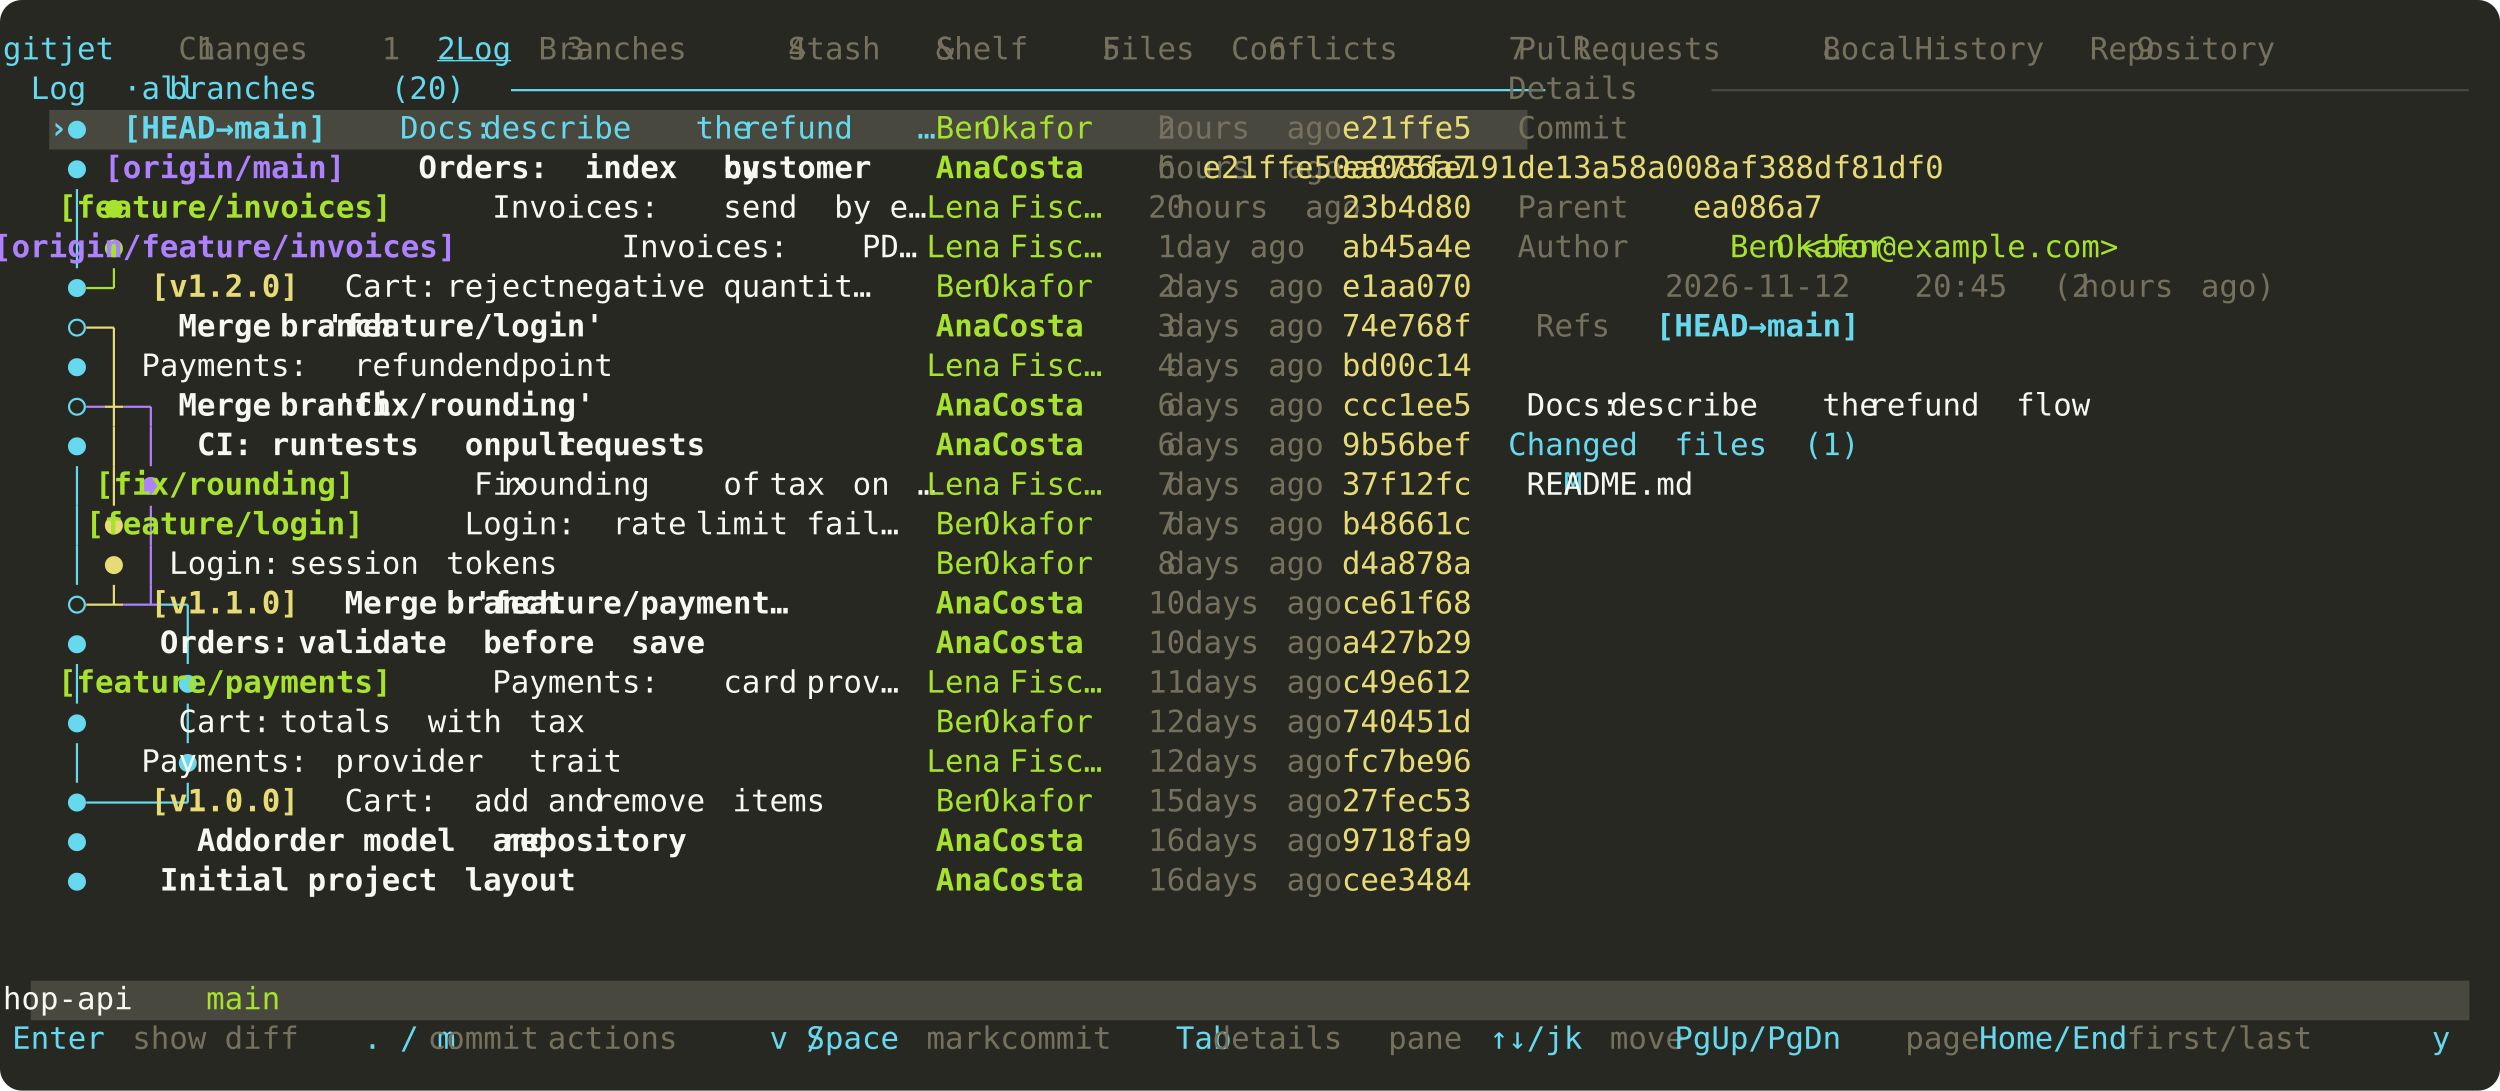
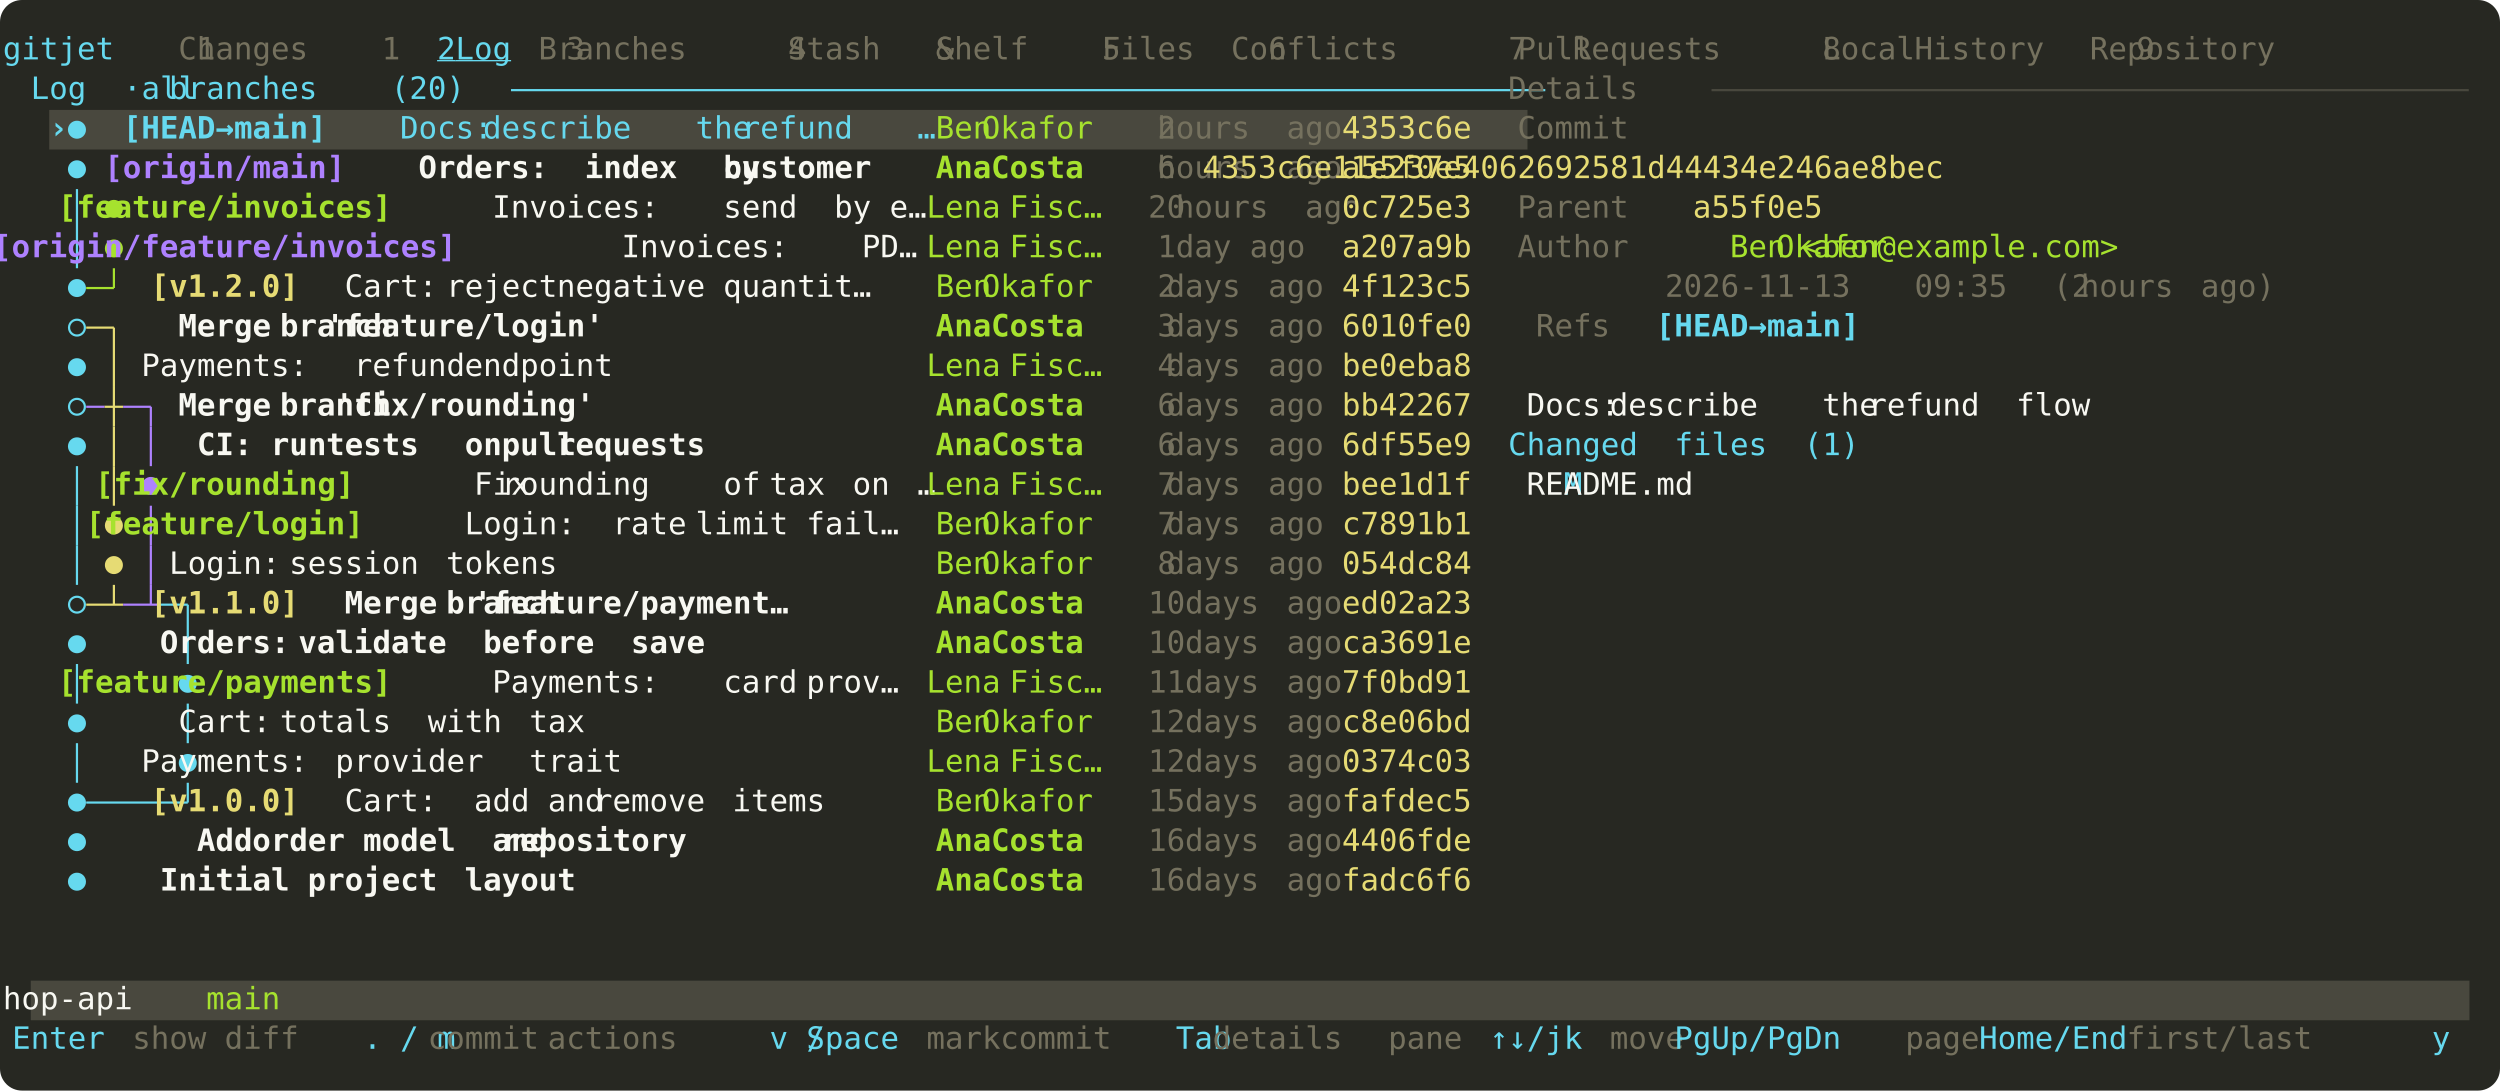
<svg xmlns="http://www.w3.org/2000/svg" viewBox="0 0 1137 496" width="1137" height="496" font-family="'JetBrains Mono','Cascadia Mono','DejaVu Sans Mono',Menlo,Consolas,'Liberation Mono',monospace" font-size="14">
  <rect width="100%" height="100%" rx="10" fill="#272822" />
  <rect x="22.4" y="50.0" width="672.3" height="18" fill="#49483e" />
  <circle cx="35.0" cy="59.0" r="3.6" fill="#66d9ef" stroke="#66d9ef" />
  <circle cx="35.0" cy="77.0" r="3.6" fill="#66d9ef" stroke="#66d9ef" />
  <circle cx="51.8" cy="95.0" r="3.6" fill="#a6e22e" stroke="#a6e22e" />
  <circle cx="51.8" cy="113.0" r="3.6" fill="#a6e22e" stroke="#a6e22e" />
  <circle cx="35.0" cy="131.0" r="3.6" fill="#66d9ef" stroke="#66d9ef" />
  <circle cx="35.0" cy="149.0" r="3.6" fill="none" stroke="#66d9ef" />
  <circle cx="35.0" cy="167.0" r="3.6" fill="#66d9ef" stroke="#66d9ef" />
  <circle cx="35.0" cy="185.0" r="3.6" fill="none" stroke="#66d9ef" />
  <circle cx="35.0" cy="203.0" r="3.6" fill="#66d9ef" stroke="#66d9ef" />
  <circle cx="68.6" cy="221.0" r="3.6" fill="#ae81ff" stroke="#ae81ff" />
  <circle cx="51.8" cy="239.0" r="3.6" fill="#e6db74" stroke="#e6db74" />
  <circle cx="51.8" cy="257.0" r="3.6" fill="#e6db74" stroke="#e6db74" />
  <circle cx="35.0" cy="275.0" r="3.6" fill="none" stroke="#66d9ef" />
  <circle cx="35.0" cy="293.0" r="3.6" fill="#66d9ef" stroke="#66d9ef" />
  <circle cx="85.4" cy="311.0" r="3.6" fill="#66d9ef" stroke="#66d9ef" />
  <circle cx="35.0" cy="329.0" r="3.6" fill="#66d9ef" stroke="#66d9ef" />
  <circle cx="85.4" cy="347.0" r="3.6" fill="#66d9ef" stroke="#66d9ef" />
  <circle cx="35.0" cy="365.0" r="3.6" fill="#66d9ef" stroke="#66d9ef" />
  <circle cx="35.0" cy="383.0" r="3.6" fill="#66d9ef" stroke="#66d9ef" />
  <circle cx="35.0" cy="401.0" r="3.6" fill="#66d9ef" stroke="#66d9ef" />
  <rect x="14.0" y="446.0" width="1109.1" height="18" fill="#49483e" />
  <path d="M232.4 41.0H240.8M240.8 41.0H249.2M249.2 41.0H257.6M257.6 41.0H266.0M266.0 41.0H274.4M274.4 41.0H282.8M282.8 41.0H291.2M291.2 41.0H299.6M299.6 41.0H308.0M308.0 41.0H316.4M316.4 41.0H324.8M324.8 41.0H333.2M333.2 41.0H341.6M341.6 41.0H350.0M350.0 41.0H358.4M358.4 41.0H366.8M366.8 41.0H375.2M375.2 41.0H383.6M383.6 41.0H392.0M392.0 41.0H400.4M400.4 41.0H408.8M408.8 41.0H417.2M417.2 41.0H425.6M425.6 41.0H434.0M434.0 41.0H442.4M442.4 41.0H450.8M450.8 41.0H459.2M459.2 41.0H467.6M467.6 41.0H476.0M476.0 41.0H484.4M484.4 41.0H492.8M492.8 41.0H501.2M501.2 41.0H509.6M509.6 41.0H518.0M518.0 41.0H526.4M526.4 41.0H534.8M534.8 41.0H543.2M543.2 41.0H551.6M551.6 41.0H560.0M560.0 41.0H568.4M568.4 41.0H576.8M576.8 41.0H585.2M585.2 41.0H593.6M593.6 41.0H602.0M602.0 41.0H610.4M610.4 41.0H618.8M618.8 41.0H627.2M627.2 41.0H635.6M635.6 41.0H644.0M644.0 41.0H652.4M652.4 41.0H660.8M660.8 41.0H669.2M669.2 41.0H677.6M677.6 41.0H686.0M686.0 41.0H694.4M694.4 41.0H702.8" stroke="#66d9ef" fill="none" />
  <path d="M778.4 41.0H786.8M786.8 41.0H795.2M795.2 41.0H803.6M803.6 41.0H812.0M812.0 41.0H820.4M820.4 41.0H828.8M828.8 41.0H837.2M837.2 41.0H845.6M845.6 41.0H854.0M854.0 41.0H862.4M862.4 41.0H870.8M870.8 41.0H879.2M879.2 41.0H887.6M887.6 41.0H896.0M896.0 41.0H904.4M904.4 41.0H912.8M912.8 41.0H921.2M921.2 41.0H929.6M929.6 41.0H938.0M938.0 41.0H946.4M946.4 41.0H954.8M954.8 41.0H963.2M963.2 41.0H971.6M971.6 41.0H980.0M980.0 41.0H988.4M988.4 41.0H996.8M996.8 41.0H1005.2M1005.2 41.0H1013.6M1013.6 41.0H1022.0M1022.0 41.0H1030.4M1030.4 41.0H1038.8M1038.8 41.0H1047.2M1047.2 41.0H1055.6M1055.6 41.0H1064.0M1064.0 41.0H1072.4M1072.4 41.0H1080.8M1080.8 41.0H1089.2M1089.2 41.0H1097.6M1097.6 41.0H1106.0M1106.0 41.0H1114.4M1114.4 41.0H1122.8" stroke="#49483e" fill="none" />
  <path d="M35.0 86.0V104.0M35.0 104.0V122.0" stroke="#66d9ef" fill="none" />
  <path d="M39.2 131.0H47.6M47.6 131.0H51.8M51.8 122.0V131.0" stroke="#a6e22e" fill="none" />
  <path d="M39.2 149.0H47.6M47.6 149.0H51.8M51.8 149.0V158.0M51.8 158.0V176.0" stroke="#e6db74" fill="none" />
  <path d="M39.2 185.0H47.6" stroke="#ae81ff" fill="none" />
  <path d="M47.6 185.0H56.0M51.8 176.0V194.0" stroke="#e6db74" fill="none" />
  <path d="M56.0 185.0H64.4M64.4 185.0H68.6M68.6 185.0V194.0" stroke="#ae81ff" fill="none" />
  <path d="M51.8 194.0V212.0" stroke="#e6db74" fill="none" />
  <path d="M68.6 194.0V212.0" stroke="#ae81ff" fill="none" />
  <path d="M35.0 212.0V230.0" stroke="#66d9ef" fill="none" />
  <path d="M51.8 212.0V230.0" stroke="#e6db74" fill="none" />
  <path d="M35.0 230.0V248.0" stroke="#66d9ef" fill="none" />
  <path d="M68.6 230.0V248.0" stroke="#ae81ff" fill="none" />
  <path d="M35.0 248.0V266.0" stroke="#66d9ef" fill="none" />
  <path d="M68.6 248.0V266.0" stroke="#ae81ff" fill="none" />
  <path d="M39.2 275.0H47.6M47.6 275.0H56.0M51.8 266.0V275.0" stroke="#e6db74" fill="none" />
  <path d="M56.0 275.0H64.4M64.4 275.0H72.8M68.6 266.0V275.0" stroke="#ae81ff" fill="none" />
  <path d="M72.8 275.0H81.2M81.2 275.0H85.4M85.4 275.0V284.0M85.4 284.0V302.0M35.0 302.0V320.0M85.4 320.0V338.0M35.0 338.0V356.0M39.2 365.0H47.6M47.6 365.0H56.0M56.0 365.0H64.4M64.4 365.0H72.8M72.8 365.0H81.2M81.2 365.0H85.4M85.4 356.0V365.0" stroke="#66d9ef" fill="none" />
  <g text-anchor="middle">
    <text x="26.6 35.0 43.4 51.8 60.2 68.6" y="27.0" fill="#66d9ef">gitjet</text>
    <text x="93.8" y="27.0" fill="#75715e">1</text>
    <text x="110.6 119.0 127.4 135.8 144.2 152.6 161.0" y="27.0" fill="#75715e">Changes</text>
    <text x="177.8" y="27.0" fill="#75715e">1</text>
    <text x="203.0" y="27.0" fill="#66d9ef" text-decoration="underline">2</text>
    <text x="219.8 228.2 236.6" y="27.0" fill="#66d9ef" text-decoration="underline">Log</text>
    <text x="261.8" y="27.0" fill="#75715e">3</text>
    <text x="278.6 287.0 295.4 303.8 312.2 320.6 329.0 337.4" y="27.0" fill="#75715e">Branches</text>
    <text x="362.6" y="27.0" fill="#75715e">4</text>
    <text x="379.4 387.8 396.2 404.6 413.0" y="27.0" fill="#75715e">Stash</text>
    <text x="429.8" y="27.0" fill="#75715e">&amp;</text>
    <text x="446.6 455.0 463.4 471.8 480.2" y="27.0" fill="#75715e">Shelf</text>
    <text x="505.4" y="27.0" fill="#75715e">5</text>
    <text x="522.2 530.6 539.0 547.4 555.8" y="27.0" fill="#75715e">Files</text>
    <text x="581.0" y="27.0" fill="#75715e">6</text>
    <text x="597.8 606.2 614.6 623.0 631.4 639.8 648.2 656.6 665.0" y="27.0" fill="#75715e">Conflicts</text>
    <text x="690.2" y="27.0" fill="#75715e">7</text>
    <text x="707.0 715.4 723.8 732.2" y="27.0" fill="#75715e">Pull</text>
    <text x="749.0 757.4 765.8 774.2 782.6 791.0 799.4 807.8" y="27.0" fill="#75715e">Requests</text>
    <text x="833.0" y="27.0" fill="#75715e">8</text>
    <text x="849.8 858.2 866.6 875.0 883.4" y="27.0" fill="#75715e">Local</text>
    <text x="900.2 908.6 917.0 925.4 933.8 942.2 950.6" y="27.0" fill="#75715e">History</text>
    <text x="975.8" y="27.0" fill="#75715e">9</text>
    <text x="992.6 1001.0 1009.4 1017.8 1026.2 1034.6 1043.0 1051.4 1059.8 1068.2" y="27.0" fill="#75715e">Repository</text>
    <text x="26.6 35.0 43.4" y="45.0" fill="#66d9ef">Log</text>
    <text x="60.2" y="45.0" fill="#66d9ef">·</text>
    <text x="77.0 85.4 93.8" y="45.0" fill="#66d9ef">all</text>
    <text x="110.6 119.0 127.4 135.8 144.2 152.6 161.0 169.4" y="45.0" fill="#66d9ef">branches</text>
    <text x="194.6 203.0 211.4 219.8" y="45.0" fill="#66d9ef">(20)</text>
    <text x="715.4 723.8 732.2 740.6 749.0 757.4 765.8" y="45.0" fill="#75715e">Details</text>
    <text x="26.6" y="63.0" fill="#66d9ef" font-weight="bold">›</text>
    <text x="102.2 110.6 119.0 127.4 135.8 144.2 152.6 161.0 169.4 177.8 186.2" y="63.0" fill="#66d9ef" font-weight="bold">[HEAD→main]</text>
    <text x="203.0 211.4 219.8 228.2 236.6" y="63.0" fill="#66d9ef">Docs:</text>
    <text x="253.4 261.8 270.2 278.6 287.0 295.4 303.8 312.2" y="63.0" fill="#66d9ef">describe</text>
    <text x="329.0 337.4 345.8" y="63.0" fill="#66d9ef">the</text>
    <text x="362.6 371.0 379.4 387.8 396.2 404.6" y="63.0" fill="#66d9ef">refund</text>
    <text x="421.4" y="63.0" fill="#66d9ef">…</text>
    <text x="438.2 446.6 455.0" y="63.0" fill="#a6e22e">Ben</text>
    <text x="471.8 480.2 488.6 497.0 505.4 513.8" y="63.0" fill="#a6e22e">Okafor</text>
    <text x="530.6" y="63.0" fill="#75715e">2</text>
    <text x="547.4 555.8 564.2 572.6 581.0" y="63.0" fill="#75715e">hours</text>
    <text x="597.8 606.2 614.6" y="63.0" fill="#75715e">ago</text>
-     <text x="639.8 648.2 656.6 665.0 673.4 681.8 690.2" y="63.0" fill="#e6db74">e21ffe5</text>
+     <text x="639.8 648.2 656.6 665.0 673.4 681.8 690.2" y="63.0" fill="#e6db74">4353c6e</text>
    <text x="715.4 723.8 732.2 740.6 749.0 757.4" y="63.0" fill="#75715e">Commit</text>
    <text x="102.2 110.6 119.0 127.4 135.8 144.2 152.6 161.0 169.4 177.8 186.2 194.6 203.0" y="81.0" fill="#ae81ff" font-weight="bold">[origin/main]</text>
    <text x="219.8 228.2 236.6 245.0 253.4 261.8 270.2" y="81.0" fill="#f8f8f2" font-weight="bold">Orders:</text>
    <text x="287.0 295.4 303.8 312.2 320.6" y="81.0" fill="#f8f8f2" font-weight="bold">index</text>
    <text x="337.4 345.8" y="81.0" fill="#f8f8f2" font-weight="bold">by</text>
    <text x="362.6 371.0 379.4 387.8 396.2 404.6 413.0 421.4" y="81.0" fill="#f8f8f2" font-weight="bold">customer</text>
    <text x="438.2 446.6 455.0" y="81.0" fill="#a6e22e" font-weight="bold">Ana</text>
    <text x="471.8 480.2 488.6 497.0 505.4" y="81.0" fill="#a6e22e" font-weight="bold">Costa</text>
    <text x="530.6" y="81.0" fill="#75715e">6</text>
    <text x="547.4 555.8 564.2 572.6 581.0" y="81.0" fill="#75715e">hours</text>
    <text x="597.8 606.2 614.6" y="81.0" fill="#75715e">ago</text>
-     <text x="639.8 648.2 656.6 665.0 673.4 681.8 690.2" y="81.0" fill="#e6db74">ea086a7</text>
-     <text x="715.4 723.8 732.2 740.6 749.0 757.4 765.8 774.2 782.6 791.0 799.4 807.8 816.2 824.6 833.0 841.4 849.8 858.2 866.6 875.0 883.4 891.8 900.2 908.6 917.0 925.4 933.8 942.2 950.6 959.0 967.4 975.8 984.2 992.6 1001.0 1009.4 1017.8 1026.2 1034.6 1043.0" y="81.0" fill="#e6db74">e21ffe50a875fe191de13a58a008af388df81df0</text>
+     <text x="639.8 648.2 656.6 665.0 673.4 681.8 690.2" y="81.0" fill="#e6db74">a55f0e5</text>
+     <text x="715.4 723.8 732.2 740.6 749.0 757.4 765.8 774.2 782.6 791.0 799.4 807.8 816.2 824.6 833.0 841.4 849.8 858.2 866.6 875.0 883.4 891.8 900.2 908.6 917.0 925.4 933.8 942.2 950.6 959.0 967.4 975.8 984.2 992.6 1001.0 1009.4 1017.8 1026.2 1034.6 1043.0" y="81.0" fill="#e6db74">4353c6e11e237e4062692581d44434e246ae8bec</text>
    <text x="102.2 110.6 119.0 127.4 135.8 144.2 152.6 161.0 169.4 177.8 186.2 194.6 203.0 211.4 219.8 228.2 236.6 245.0" y="99.0" fill="#a6e22e" font-weight="bold">[feature/invoices]</text>
    <text x="261.8 270.2 278.6 287.0 295.4 303.8 312.2 320.6 329.0" y="99.0" fill="#f8f8f2">Invoices:</text>
    <text x="345.8 354.2 362.6 371.0" y="99.0" fill="#f8f8f2">send</text>
    <text x="387.8 396.2" y="99.0" fill="#f8f8f2">by</text>
    <text x="413.0 421.4" y="99.0" fill="#f8f8f2">e…</text>
    <text x="438.2 446.6 455.0 463.4" y="99.0" fill="#a6e22e">Lena</text>
    <text x="480.2 488.6 497.0 505.4 513.8" y="99.0" fill="#a6e22e">Fisc…</text>
    <text x="530.6 539.0" y="99.0" fill="#75715e">20</text>
    <text x="555.8 564.2 572.6 581.0 589.4" y="99.0" fill="#75715e">hours</text>
    <text x="606.2 614.6 623.0" y="99.0" fill="#75715e">ago</text>
-     <text x="639.8 648.2 656.6 665.0 673.4 681.8 690.2" y="99.0" fill="#e6db74">23b4d80</text>
+     <text x="639.8 648.2 656.6 665.0 673.4 681.8 690.2" y="99.0" fill="#e6db74">0c725e3</text>
    <text x="715.4 723.8 732.2 740.6 749.0 757.4" y="99.0" fill="#75715e">Parent</text>
-     <text x="799.4 807.8 816.2 824.6 833.0 841.4 849.8" y="99.0" fill="#e6db74">ea086a7</text>
+     <text x="799.4 807.8 816.2 824.6 833.0 841.4 849.8" y="99.0" fill="#e6db74">a55f0e5</text>
    <text x="102.2 110.6 119.0 127.4 135.8 144.2 152.6 161.0 169.4 177.8 186.2 194.6 203.0 211.4 219.8 228.2 236.6 245.0 253.4 261.8 270.2 278.6 287.0 295.4 303.8" y="117.0" fill="#ae81ff" font-weight="bold">[origin/feature/invoices]</text>
    <text x="320.6 329.0 337.4 345.8 354.2 362.6 371.0 379.4 387.8" y="117.0" fill="#f8f8f2">Invoices:</text>
    <text x="404.6 413.0 421.4" y="117.0" fill="#f8f8f2">PD…</text>
    <text x="438.2 446.6 455.0 463.4" y="117.0" fill="#a6e22e">Lena</text>
    <text x="480.2 488.6 497.0 505.4 513.8" y="117.0" fill="#a6e22e">Fisc…</text>
    <text x="530.6" y="117.0" fill="#75715e">1</text>
    <text x="547.4 555.8 564.2" y="117.0" fill="#75715e">day</text>
    <text x="581.0 589.4 597.8" y="117.0" fill="#75715e">ago</text>
-     <text x="639.8 648.2 656.6 665.0 673.4 681.8 690.2" y="117.0" fill="#e6db74">ab45a4e</text>
+     <text x="639.8 648.2 656.6 665.0 673.4 681.8 690.2" y="117.0" fill="#e6db74">a207a9b</text>
    <text x="715.4 723.8 732.2 740.6 749.0 757.4" y="117.0" fill="#75715e">Author</text>
    <text x="799.4 807.8 816.2" y="117.0" fill="#a6e22e">Ben</text>
    <text x="833.0 841.4 849.8 858.2 866.6 875.0" y="117.0" fill="#a6e22e">Okafor</text>
    <text x="891.8 900.2 908.6 917.0 925.4 933.8 942.2 950.6 959.0 967.4 975.8 984.2 992.6 1001.0 1009.4 1017.8 1026.2" y="117.0" fill="#a6e22e">&lt;ben@example.com&gt;</text>
    <text x="102.2 110.6 119.0 127.4 135.8 144.2 152.6 161.0" y="135.0" fill="#e6db74" font-weight="bold">[v1.2.0]</text>
    <text x="177.8 186.2 194.6 203.0 211.4" y="135.0" fill="#f8f8f2">Cart:</text>
    <text x="228.2 236.6 245.0 253.4 261.8 270.2" y="135.0" fill="#f8f8f2">reject</text>
    <text x="287.0 295.4 303.8 312.2 320.6 329.0 337.4 345.8" y="135.0" fill="#f8f8f2">negative</text>
    <text x="362.6 371.0 379.4 387.8 396.2 404.6 413.0 421.4" y="135.0" fill="#f8f8f2">quantit…</text>
    <text x="438.2 446.6 455.0" y="135.0" fill="#a6e22e">Ben</text>
    <text x="471.8 480.2 488.6 497.0 505.4 513.8" y="135.0" fill="#a6e22e">Okafor</text>
    <text x="530.6" y="135.0" fill="#75715e">2</text>
    <text x="547.4 555.8 564.2 572.6" y="135.0" fill="#75715e">days</text>
    <text x="589.4 597.8 606.2" y="135.0" fill="#75715e">ago</text>
-     <text x="639.8 648.2 656.6 665.0 673.4 681.8 690.2" y="135.0" fill="#e6db74">e1aa070</text>
-     <text x="799.4 807.8 816.2 824.6 833.0 841.4 849.8 858.2 866.6 875.0" y="135.0" fill="#75715e">2026-11-12</text>
-     <text x="891.8 900.2 908.6 917.0 925.4" y="135.0" fill="#75715e">20:45</text>
+     <text x="639.8 648.2 656.6 665.0 673.4 681.8 690.2" y="135.0" fill="#e6db74">4f123c5</text>
+     <text x="799.4 807.8 816.2 824.6 833.0 841.4 849.8 858.2 866.6 875.0" y="135.0" fill="#75715e">2026-11-13</text>
+     <text x="891.8 900.2 908.6 917.0 925.4" y="135.0" fill="#75715e">09:35</text>
    <text x="942.2 950.6" y="135.0" fill="#75715e">(2</text>
    <text x="967.4 975.8 984.2 992.6 1001.0" y="135.0" fill="#75715e">hours</text>
    <text x="1017.8 1026.2 1034.6 1043.0" y="135.0" fill="#75715e">ago)</text>
    <text x="102.2 110.6 119.0 127.4 135.8" y="153.0" fill="#f8f8f2" font-weight="bold">Merge</text>
    <text x="152.6 161.0 169.4 177.8 186.2 194.6" y="153.0" fill="#f8f8f2" font-weight="bold">branch</text>
    <text x="211.4 219.8 228.2 236.6 245.0 253.4 261.8 270.2 278.6 287.0 295.4 303.8 312.2 320.6 329.0" y="153.0" fill="#f8f8f2" font-weight="bold">'feature/login'</text>
    <text x="438.2 446.6 455.0" y="153.0" fill="#a6e22e" font-weight="bold">Ana</text>
    <text x="471.8 480.2 488.6 497.0 505.4" y="153.0" fill="#a6e22e" font-weight="bold">Costa</text>
    <text x="530.6" y="153.0" fill="#75715e">3</text>
    <text x="547.4 555.8 564.2 572.6" y="153.0" fill="#75715e">days</text>
    <text x="589.4 597.8 606.2" y="153.0" fill="#75715e">ago</text>
-     <text x="639.8 648.2 656.6 665.0 673.4 681.8 690.2" y="153.0" fill="#e6db74">74e768f</text>
+     <text x="639.8 648.2 656.6 665.0 673.4 681.8 690.2" y="153.0" fill="#e6db74">6010fe0</text>
    <text x="715.4 723.8 732.2 740.6" y="153.0" fill="#75715e">Refs</text>
    <text x="799.4 807.8 816.2 824.6 833.0 841.4 849.8 858.2 866.6 875.0 883.4" y="153.0" fill="#66d9ef" font-weight="bold">[HEAD→main]</text>
    <text x="102.2 110.6 119.0 127.4 135.8 144.2 152.6 161.0 169.4" y="171.0" fill="#f8f8f2">Payments:</text>
    <text x="186.2 194.6 203.0 211.4 219.8 228.2" y="171.0" fill="#f8f8f2">refund</text>
    <text x="245.0 253.4 261.8 270.2 278.6 287.0 295.4 303.8" y="171.0" fill="#f8f8f2">endpoint</text>
    <text x="438.2 446.6 455.0 463.4" y="171.0" fill="#a6e22e">Lena</text>
    <text x="480.2 488.6 497.0 505.4 513.8" y="171.0" fill="#a6e22e">Fisc…</text>
    <text x="530.6" y="171.0" fill="#75715e">4</text>
    <text x="547.4 555.8 564.2 572.6" y="171.0" fill="#75715e">days</text>
    <text x="589.4 597.8 606.2" y="171.0" fill="#75715e">ago</text>
-     <text x="639.8 648.2 656.6 665.0 673.4 681.8 690.2" y="171.0" fill="#e6db74">bd00c14</text>
+     <text x="639.8 648.2 656.6 665.0 673.4 681.8 690.2" y="171.0" fill="#e6db74">be0eba8</text>
    <text x="102.2 110.6 119.0 127.4 135.8" y="189.0" fill="#f8f8f2" font-weight="bold">Merge</text>
    <text x="152.6 161.0 169.4 177.8 186.2 194.6" y="189.0" fill="#f8f8f2" font-weight="bold">branch</text>
    <text x="211.4 219.8 228.2 236.6 245.0 253.4 261.8 270.2 278.6 287.0 295.4 303.8 312.2 320.6" y="189.0" fill="#f8f8f2" font-weight="bold">'fix/rounding'</text>
    <text x="438.2 446.6 455.0" y="189.0" fill="#a6e22e" font-weight="bold">Ana</text>
    <text x="471.8 480.2 488.6 497.0 505.4" y="189.0" fill="#a6e22e" font-weight="bold">Costa</text>
    <text x="530.6" y="189.0" fill="#75715e">6</text>
    <text x="547.4 555.8 564.2 572.6" y="189.0" fill="#75715e">days</text>
    <text x="589.4 597.8 606.2" y="189.0" fill="#75715e">ago</text>
-     <text x="639.8 648.2 656.6 665.0 673.4 681.8 690.2" y="189.0" fill="#e6db74">ccc1ee5</text>
+     <text x="639.8 648.2 656.6 665.0 673.4 681.8 690.2" y="189.0" fill="#e6db74">bb42267</text>
    <text x="715.4 723.8 732.2 740.6 749.0" y="189.0" fill="#f8f8f2">Docs:</text>
    <text x="765.8 774.2 782.6 791.0 799.4 807.8 816.2 824.6" y="189.0" fill="#f8f8f2">describe</text>
    <text x="841.4 849.8 858.2" y="189.0" fill="#f8f8f2">the</text>
    <text x="875.0 883.4 891.8 900.2 908.6 917.0" y="189.0" fill="#f8f8f2">refund</text>
    <text x="933.8 942.2 950.6 959.0" y="189.0" fill="#f8f8f2">flow</text>
    <text x="102.2 110.6 119.0" y="207.0" fill="#f8f8f2" font-weight="bold">CI:</text>
    <text x="135.8 144.2 152.6" y="207.0" fill="#f8f8f2" font-weight="bold">run</text>
    <text x="169.4 177.8 186.2 194.6 203.0" y="207.0" fill="#f8f8f2" font-weight="bold">tests</text>
    <text x="219.8 228.2" y="207.0" fill="#f8f8f2" font-weight="bold">on</text>
    <text x="245.0 253.4 261.8 270.2" y="207.0" fill="#f8f8f2" font-weight="bold">pull</text>
    <text x="287.0 295.4 303.8 312.2 320.6 329.0 337.4 345.8" y="207.0" fill="#f8f8f2" font-weight="bold">requests</text>
    <text x="438.2 446.6 455.0" y="207.0" fill="#a6e22e" font-weight="bold">Ana</text>
    <text x="471.8 480.2 488.6 497.0 505.4" y="207.0" fill="#a6e22e" font-weight="bold">Costa</text>
    <text x="530.6" y="207.0" fill="#75715e">6</text>
    <text x="547.4 555.8 564.2 572.6" y="207.0" fill="#75715e">days</text>
    <text x="589.4 597.8 606.2" y="207.0" fill="#75715e">ago</text>
-     <text x="639.8 648.2 656.6 665.0 673.4 681.8 690.2" y="207.0" fill="#e6db74">9b56bef</text>
+     <text x="639.8 648.2 656.6 665.0 673.4 681.8 690.2" y="207.0" fill="#e6db74">6df55e9</text>
    <text x="715.4 723.8 732.2 740.6 749.0 757.4 765.8" y="207.0" fill="#66d9ef">Changed</text>
    <text x="782.6 791.0 799.4 807.8 816.2" y="207.0" fill="#66d9ef">files</text>
    <text x="833.0 841.4 849.8" y="207.0" fill="#66d9ef">(1)</text>
    <text x="102.2 110.6 119.0 127.4 135.8 144.2 152.6 161.0 169.4 177.8 186.2 194.6 203.0 211.4" y="225.0" fill="#a6e22e" font-weight="bold">[fix/rounding]</text>
    <text x="228.2 236.6 245.0" y="225.0" fill="#f8f8f2">Fix</text>
    <text x="261.8 270.2 278.6 287.0 295.4 303.8 312.2 320.6" y="225.0" fill="#f8f8f2">rounding</text>
    <text x="337.4 345.8" y="225.0" fill="#f8f8f2">of</text>
    <text x="362.6 371.0 379.4" y="225.0" fill="#f8f8f2">tax</text>
    <text x="396.2 404.6" y="225.0" fill="#f8f8f2">on</text>
    <text x="421.4" y="225.0" fill="#f8f8f2">…</text>
    <text x="438.2 446.6 455.0 463.4" y="225.0" fill="#a6e22e">Lena</text>
    <text x="480.2 488.6 497.0 505.4 513.8" y="225.0" fill="#a6e22e">Fisc…</text>
    <text x="530.6" y="225.0" fill="#75715e">7</text>
    <text x="547.4 555.8 564.2 572.6" y="225.0" fill="#75715e">days</text>
    <text x="589.4 597.8 606.2" y="225.0" fill="#75715e">ago</text>
-     <text x="639.8 648.2 656.6 665.0 673.4 681.8 690.2" y="225.0" fill="#e6db74">37f12fc</text>
+     <text x="639.8 648.2 656.6 665.0 673.4 681.8 690.2" y="225.0" fill="#e6db74">bee1d1f</text>
    <text x="715.4" y="225.0" fill="#66d9ef">M</text>
    <text x="732.2 740.6 749.0 757.4 765.8 774.2 782.6 791.0 799.4" y="225.0" fill="#f8f8f2">README.md</text>
    <text x="102.2 110.6 119.0 127.4 135.8 144.2 152.6 161.0 169.4 177.8 186.2 194.6 203.0 211.4 219.8" y="243.0" fill="#a6e22e" font-weight="bold">[feature/login]</text>
    <text x="236.6 245.0 253.4 261.8 270.2 278.6" y="243.0" fill="#f8f8f2">Login:</text>
    <text x="295.4 303.8 312.2 320.6" y="243.0" fill="#f8f8f2">rate</text>
    <text x="337.4 345.8 354.2 362.6 371.0" y="243.0" fill="#f8f8f2">limit</text>
    <text x="387.8 396.2 404.6 413.0 421.4" y="243.0" fill="#f8f8f2">fail…</text>
    <text x="438.2 446.6 455.0" y="243.0" fill="#a6e22e">Ben</text>
    <text x="471.8 480.2 488.6 497.0 505.4 513.8" y="243.0" fill="#a6e22e">Okafor</text>
    <text x="530.6" y="243.0" fill="#75715e">7</text>
    <text x="547.4 555.8 564.2 572.6" y="243.0" fill="#75715e">days</text>
    <text x="589.4 597.8 606.2" y="243.0" fill="#75715e">ago</text>
-     <text x="639.8 648.2 656.6 665.0 673.4 681.8 690.2" y="243.0" fill="#e6db74">b48661c</text>
+     <text x="639.8 648.2 656.6 665.0 673.4 681.8 690.2" y="243.0" fill="#e6db74">c7891b1</text>
    <text x="102.2 110.6 119.0 127.4 135.8 144.2" y="261.0" fill="#f8f8f2">Login:</text>
    <text x="161.0 169.4 177.8 186.2 194.6 203.0 211.4" y="261.0" fill="#f8f8f2">session</text>
    <text x="228.2 236.6 245.0 253.4 261.8 270.2" y="261.0" fill="#f8f8f2">tokens</text>
    <text x="438.2 446.6 455.0" y="261.0" fill="#a6e22e">Ben</text>
    <text x="471.8 480.2 488.6 497.0 505.4 513.8" y="261.0" fill="#a6e22e">Okafor</text>
    <text x="530.6" y="261.0" fill="#75715e">8</text>
    <text x="547.4 555.8 564.2 572.6" y="261.0" fill="#75715e">days</text>
    <text x="589.4 597.8 606.2" y="261.0" fill="#75715e">ago</text>
-     <text x="639.8 648.2 656.6 665.0 673.4 681.8 690.2" y="261.0" fill="#e6db74">d4a878a</text>
+     <text x="639.8 648.2 656.6 665.0 673.4 681.8 690.2" y="261.0" fill="#e6db74">054dc84</text>
    <text x="102.2 110.6 119.0 127.4 135.8 144.2 152.6 161.0" y="279.0" fill="#e6db74" font-weight="bold">[v1.1.0]</text>
    <text x="177.8 186.2 194.6 203.0 211.4" y="279.0" fill="#f8f8f2" font-weight="bold">Merge</text>
    <text x="228.2 236.6 245.0 253.4 261.8 270.2" y="279.0" fill="#f8f8f2" font-weight="bold">branch</text>
    <text x="287.0 295.4 303.8 312.2 320.6 329.0 337.4 345.8 354.2 362.6 371.0 379.4 387.8 396.2 404.6 413.0 421.4" y="279.0" fill="#f8f8f2" font-weight="bold">'feature/payment…</text>
    <text x="438.2 446.6 455.0" y="279.0" fill="#a6e22e" font-weight="bold">Ana</text>
    <text x="471.8 480.2 488.6 497.0 505.4" y="279.0" fill="#a6e22e" font-weight="bold">Costa</text>
    <text x="530.6 539.0" y="279.0" fill="#75715e">10</text>
    <text x="555.8 564.2 572.6 581.0" y="279.0" fill="#75715e">days</text>
    <text x="597.8 606.2 614.6" y="279.0" fill="#75715e">ago</text>
-     <text x="639.8 648.2 656.6 665.0 673.4 681.8 690.2" y="279.0" fill="#e6db74">ce61f68</text>
+     <text x="639.8 648.2 656.6 665.0 673.4 681.8 690.2" y="279.0" fill="#e6db74">ed02a23</text>
    <text x="102.2 110.6 119.0 127.4 135.8 144.2 152.6" y="297.0" fill="#f8f8f2" font-weight="bold">Orders:</text>
    <text x="169.4 177.8 186.2 194.6 203.0 211.4 219.8 228.2" y="297.0" fill="#f8f8f2" font-weight="bold">validate</text>
    <text x="245.0 253.4 261.8 270.2 278.6 287.0" y="297.0" fill="#f8f8f2" font-weight="bold">before</text>
    <text x="303.8 312.2 320.6 329.0" y="297.0" fill="#f8f8f2" font-weight="bold">save</text>
    <text x="438.2 446.6 455.0" y="297.0" fill="#a6e22e" font-weight="bold">Ana</text>
    <text x="471.8 480.2 488.6 497.0 505.4" y="297.0" fill="#a6e22e" font-weight="bold">Costa</text>
    <text x="530.6 539.0" y="297.0" fill="#75715e">10</text>
    <text x="555.8 564.2 572.6 581.0" y="297.0" fill="#75715e">days</text>
    <text x="597.8 606.2 614.6" y="297.0" fill="#75715e">ago</text>
-     <text x="639.8 648.2 656.6 665.0 673.4 681.8 690.2" y="297.0" fill="#e6db74">a427b29</text>
+     <text x="639.8 648.2 656.6 665.0 673.4 681.8 690.2" y="297.0" fill="#e6db74">ca3691e</text>
    <text x="102.2 110.6 119.0 127.4 135.8 144.2 152.6 161.0 169.4 177.8 186.2 194.6 203.0 211.4 219.8 228.2 236.6 245.0" y="315.0" fill="#a6e22e" font-weight="bold">[feature/payments]</text>
    <text x="261.8 270.2 278.6 287.0 295.4 303.8 312.2 320.6 329.0" y="315.0" fill="#f8f8f2">Payments:</text>
    <text x="345.8 354.2 362.6 371.0" y="315.0" fill="#f8f8f2">card</text>
    <text x="387.8 396.2 404.6 413.0 421.4" y="315.0" fill="#f8f8f2">prov…</text>
    <text x="438.2 446.6 455.0 463.4" y="315.0" fill="#a6e22e">Lena</text>
    <text x="480.2 488.6 497.0 505.4 513.8" y="315.0" fill="#a6e22e">Fisc…</text>
    <text x="530.6 539.0" y="315.0" fill="#75715e">11</text>
    <text x="555.8 564.2 572.6 581.0" y="315.0" fill="#75715e">days</text>
    <text x="597.8 606.2 614.6" y="315.0" fill="#75715e">ago</text>
-     <text x="639.8 648.2 656.6 665.0 673.4 681.8 690.2" y="315.0" fill="#e6db74">c49e612</text>
+     <text x="639.8 648.2 656.6 665.0 673.4 681.8 690.2" y="315.0" fill="#e6db74">7f0bd91</text>
    <text x="102.2 110.6 119.0 127.4 135.8" y="333.0" fill="#f8f8f2">Cart:</text>
    <text x="152.6 161.0 169.4 177.8 186.2 194.6" y="333.0" fill="#f8f8f2">totals</text>
    <text x="211.4 219.8 228.2 236.6" y="333.0" fill="#f8f8f2">with</text>
    <text x="253.4 261.8 270.2" y="333.0" fill="#f8f8f2">tax</text>
    <text x="438.2 446.6 455.0" y="333.0" fill="#a6e22e">Ben</text>
    <text x="471.8 480.2 488.6 497.0 505.4 513.8" y="333.0" fill="#a6e22e">Okafor</text>
    <text x="530.6 539.0" y="333.0" fill="#75715e">12</text>
    <text x="555.8 564.2 572.6 581.0" y="333.0" fill="#75715e">days</text>
    <text x="597.8 606.2 614.6" y="333.0" fill="#75715e">ago</text>
-     <text x="639.8 648.2 656.6 665.0 673.4 681.8 690.2" y="333.0" fill="#e6db74">740451d</text>
+     <text x="639.8 648.2 656.6 665.0 673.4 681.8 690.2" y="333.0" fill="#e6db74">c8e06bd</text>
    <text x="102.2 110.6 119.0 127.4 135.8 144.2 152.6 161.0 169.4" y="351.0" fill="#f8f8f2">Payments:</text>
    <text x="186.2 194.6 203.0 211.4 219.8 228.2 236.6 245.0" y="351.0" fill="#f8f8f2">provider</text>
    <text x="261.8 270.2 278.6 287.0 295.4" y="351.0" fill="#f8f8f2">trait</text>
    <text x="438.2 446.6 455.0 463.4" y="351.0" fill="#a6e22e">Lena</text>
    <text x="480.2 488.6 497.0 505.4 513.8" y="351.0" fill="#a6e22e">Fisc…</text>
    <text x="530.6 539.0" y="351.0" fill="#75715e">12</text>
    <text x="555.8 564.2 572.6 581.0" y="351.0" fill="#75715e">days</text>
    <text x="597.8 606.2 614.6" y="351.0" fill="#75715e">ago</text>
-     <text x="639.8 648.2 656.6 665.0 673.4 681.8 690.2" y="351.0" fill="#e6db74">fc7be96</text>
+     <text x="639.8 648.2 656.6 665.0 673.4 681.8 690.2" y="351.0" fill="#e6db74">0374c03</text>
    <text x="102.2 110.6 119.0 127.4 135.8 144.2 152.6 161.0" y="369.0" fill="#e6db74" font-weight="bold">[v1.0.0]</text>
    <text x="177.8 186.2 194.6 203.0 211.4" y="369.0" fill="#f8f8f2">Cart:</text>
    <text x="228.2 236.6 245.0" y="369.0" fill="#f8f8f2">add</text>
    <text x="261.8 270.2 278.6" y="369.0" fill="#f8f8f2">and</text>
    <text x="295.4 303.8 312.2 320.6 329.0 337.4" y="369.0" fill="#f8f8f2">remove</text>
    <text x="354.2 362.6 371.0 379.4 387.8" y="369.0" fill="#f8f8f2">items</text>
    <text x="438.2 446.6 455.0" y="369.0" fill="#a6e22e">Ben</text>
    <text x="471.8 480.2 488.6 497.0 505.4 513.8" y="369.0" fill="#a6e22e">Okafor</text>
    <text x="530.6 539.0" y="369.0" fill="#75715e">15</text>
    <text x="555.8 564.2 572.6 581.0" y="369.0" fill="#75715e">days</text>
    <text x="597.8 606.2 614.6" y="369.0" fill="#75715e">ago</text>
-     <text x="639.8 648.2 656.6 665.0 673.4 681.8 690.2" y="369.0" fill="#e6db74">27fec53</text>
+     <text x="639.8 648.2 656.6 665.0 673.4 681.8 690.2" y="369.0" fill="#e6db74">fafdec5</text>
    <text x="102.2 110.6 119.0" y="387.0" fill="#f8f8f2" font-weight="bold">Add</text>
    <text x="135.8 144.2 152.6 161.0 169.4" y="387.0" fill="#f8f8f2" font-weight="bold">order</text>
    <text x="186.2 194.6 203.0 211.4 219.8" y="387.0" fill="#f8f8f2" font-weight="bold">model</text>
    <text x="236.6 245.0 253.4" y="387.0" fill="#f8f8f2" font-weight="bold">and</text>
    <text x="270.2 278.6 287.0 295.4 303.8 312.2 320.6 329.0 337.4 345.8" y="387.0" fill="#f8f8f2" font-weight="bold">repository</text>
    <text x="438.2 446.6 455.0" y="387.0" fill="#a6e22e" font-weight="bold">Ana</text>
    <text x="471.8 480.2 488.6 497.0 505.4" y="387.0" fill="#a6e22e" font-weight="bold">Costa</text>
    <text x="530.6 539.0" y="387.0" fill="#75715e">16</text>
    <text x="555.8 564.2 572.6 581.0" y="387.0" fill="#75715e">days</text>
    <text x="597.8 606.2 614.6" y="387.0" fill="#75715e">ago</text>
-     <text x="639.8 648.2 656.6 665.0 673.4 681.8 690.2" y="387.0" fill="#e6db74">9718fa9</text>
+     <text x="639.8 648.2 656.6 665.0 673.4 681.8 690.2" y="387.0" fill="#e6db74">4406fde</text>
    <text x="102.2 110.6 119.0 127.4 135.8 144.2 152.6" y="405.0" fill="#f8f8f2" font-weight="bold">Initial</text>
    <text x="169.4 177.8 186.2 194.6 203.0 211.4 219.8" y="405.0" fill="#f8f8f2" font-weight="bold">project</text>
    <text x="236.6 245.0 253.4 261.8 270.2 278.6" y="405.0" fill="#f8f8f2" font-weight="bold">layout</text>
    <text x="438.2 446.6 455.0" y="405.0" fill="#a6e22e" font-weight="bold">Ana</text>
    <text x="471.8 480.2 488.6 497.0 505.4" y="405.0" fill="#a6e22e" font-weight="bold">Costa</text>
    <text x="530.6 539.0" y="405.0" fill="#75715e">16</text>
    <text x="555.8 564.2 572.6 581.0" y="405.0" fill="#75715e">days</text>
    <text x="597.8 606.2 614.6" y="405.0" fill="#75715e">ago</text>
-     <text x="639.8 648.2 656.6 665.0 673.4 681.8 690.2" y="405.0" fill="#e6db74">cee3484</text>
+     <text x="639.8 648.2 656.6 665.0 673.4 681.8 690.2" y="405.0" fill="#e6db74">fadc6f6</text>
    <text x="26.6 35.0 43.4 51.8 60.2 68.6 77.0 85.4" y="459.0" fill="#f8f8f2">shop-api</text>
    <text x="110.6 119.0 127.4 135.8" y="459.0" fill="#a6e22e">main</text>
    <text x="26.6 35.0 43.4 51.8 60.2" y="477.0" fill="#66d9ef">Enter</text>
    <text x="77.0 85.4 93.8 102.2" y="477.0" fill="#75715e">show</text>
    <text x="119.0 127.4 135.8 144.2" y="477.0" fill="#75715e">diff</text>
    <text x="169.4" y="477.0" fill="#66d9ef">.</text>
    <text x="186.2" y="477.0" fill="#66d9ef">/</text>
    <text x="203.0" y="477.0" fill="#66d9ef">m</text>
    <text x="219.8 228.2 236.6 245.0 253.4 261.8" y="477.0" fill="#75715e">commit</text>
    <text x="278.6 287.0 295.4 303.8 312.2 320.6 329.0" y="477.0" fill="#75715e">actions</text>
    <text x="354.2" y="477.0" fill="#66d9ef">v</text>
    <text x="371.0" y="477.0" fill="#66d9ef">/</text>
    <text x="387.8 396.2 404.6 413.0 421.4" y="477.0" fill="#66d9ef">Space</text>
    <text x="438.2 446.6 455.0 463.4" y="477.0" fill="#75715e">mark</text>
    <text x="480.2 488.6 497.0 505.4 513.8 522.2" y="477.0" fill="#75715e">commit</text>
    <text x="547.4 555.8 564.2" y="477.0" fill="#66d9ef">Tab</text>
    <text x="581.0 589.4 597.8 606.2 614.6 623.0 631.4" y="477.0" fill="#75715e">details</text>
    <text x="648.2 656.6 665.0 673.4" y="477.0" fill="#75715e">pane</text>
    <text x="698.6 707.0 715.4 723.8 732.2" y="477.0" fill="#66d9ef">↑↓/jk</text>
    <text x="749.0 757.4 765.8 774.2" y="477.0" fill="#75715e">move</text>
    <text x="799.4 807.8 816.2 824.6 833.0 841.4 849.8 858.2 866.6" y="477.0" fill="#66d9ef">PgUp/PgDn</text>
    <text x="883.4 891.8 900.2 908.6" y="477.0" fill="#75715e">page</text>
    <text x="933.8 942.2 950.6 959.0 967.4 975.8 984.2 992.6" y="477.0" fill="#66d9ef">Home/End</text>
    <text x="1009.4 1017.8 1026.2 1034.6 1043.0 1051.4 1059.8 1068.2 1076.6 1085.0" y="477.0" fill="#75715e">first/last</text>
    <text x="1110.2" y="477.0" fill="#66d9ef">y</text>
  </g>
</svg>
